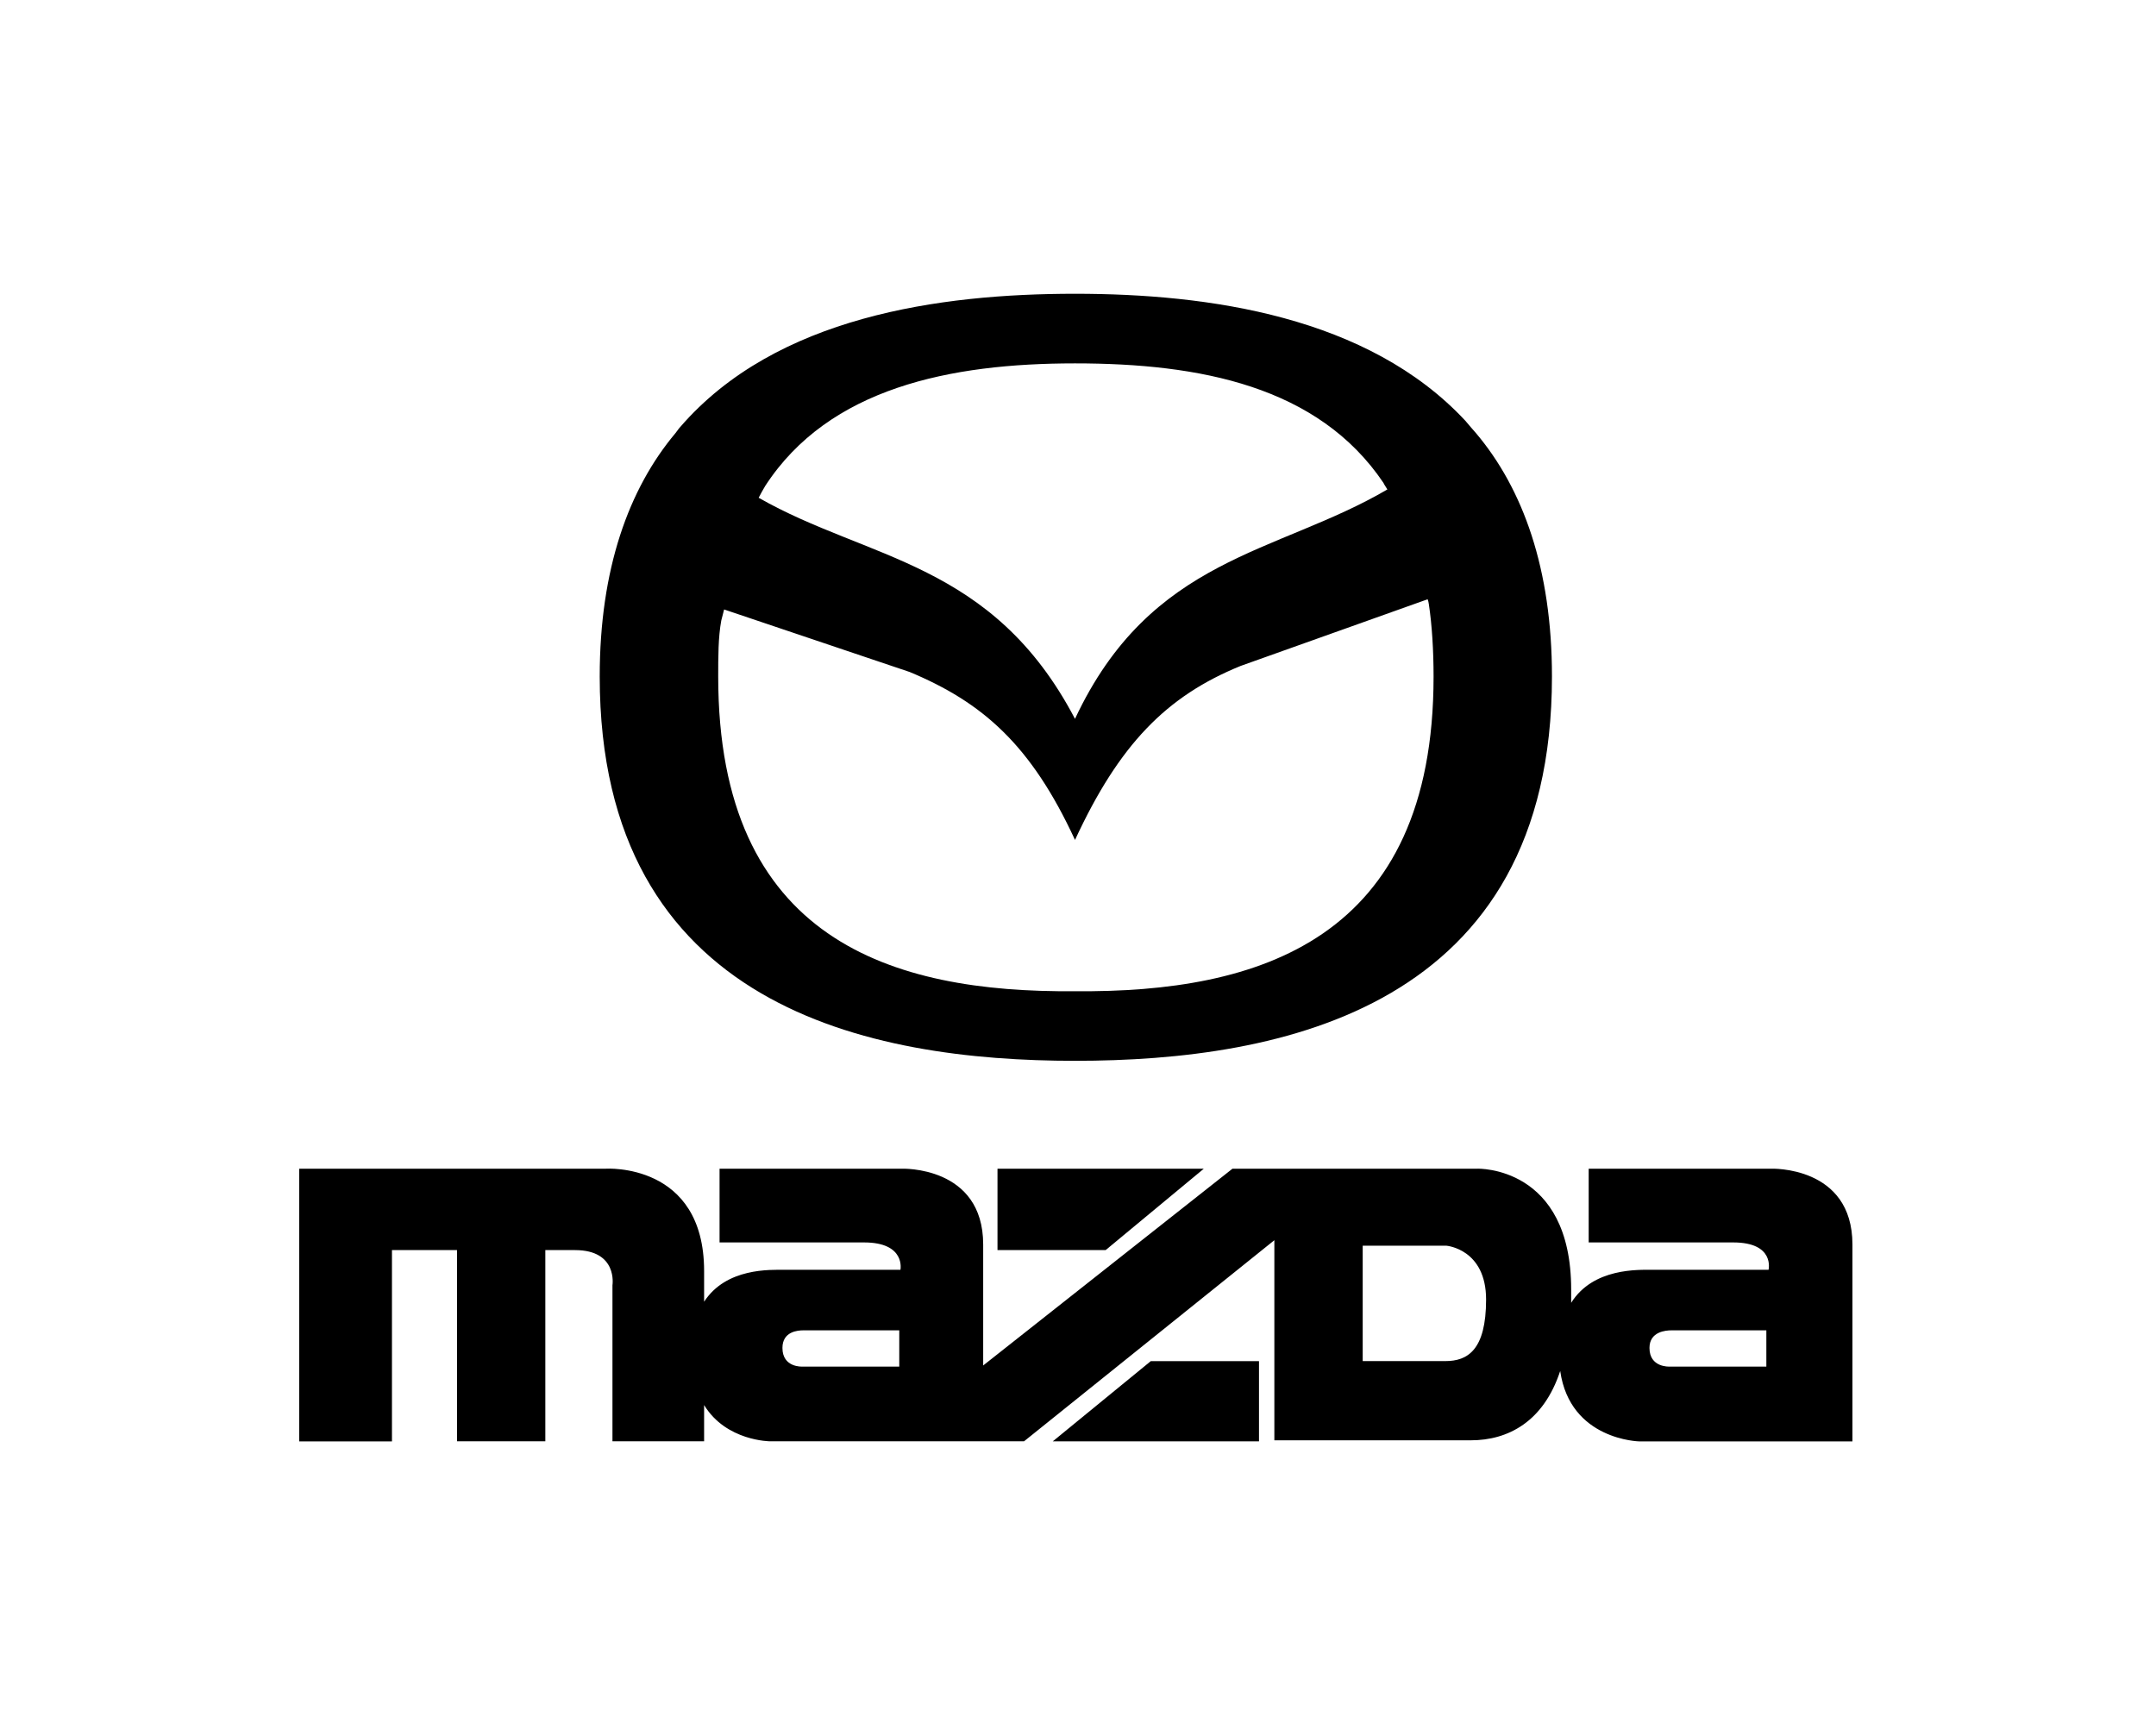
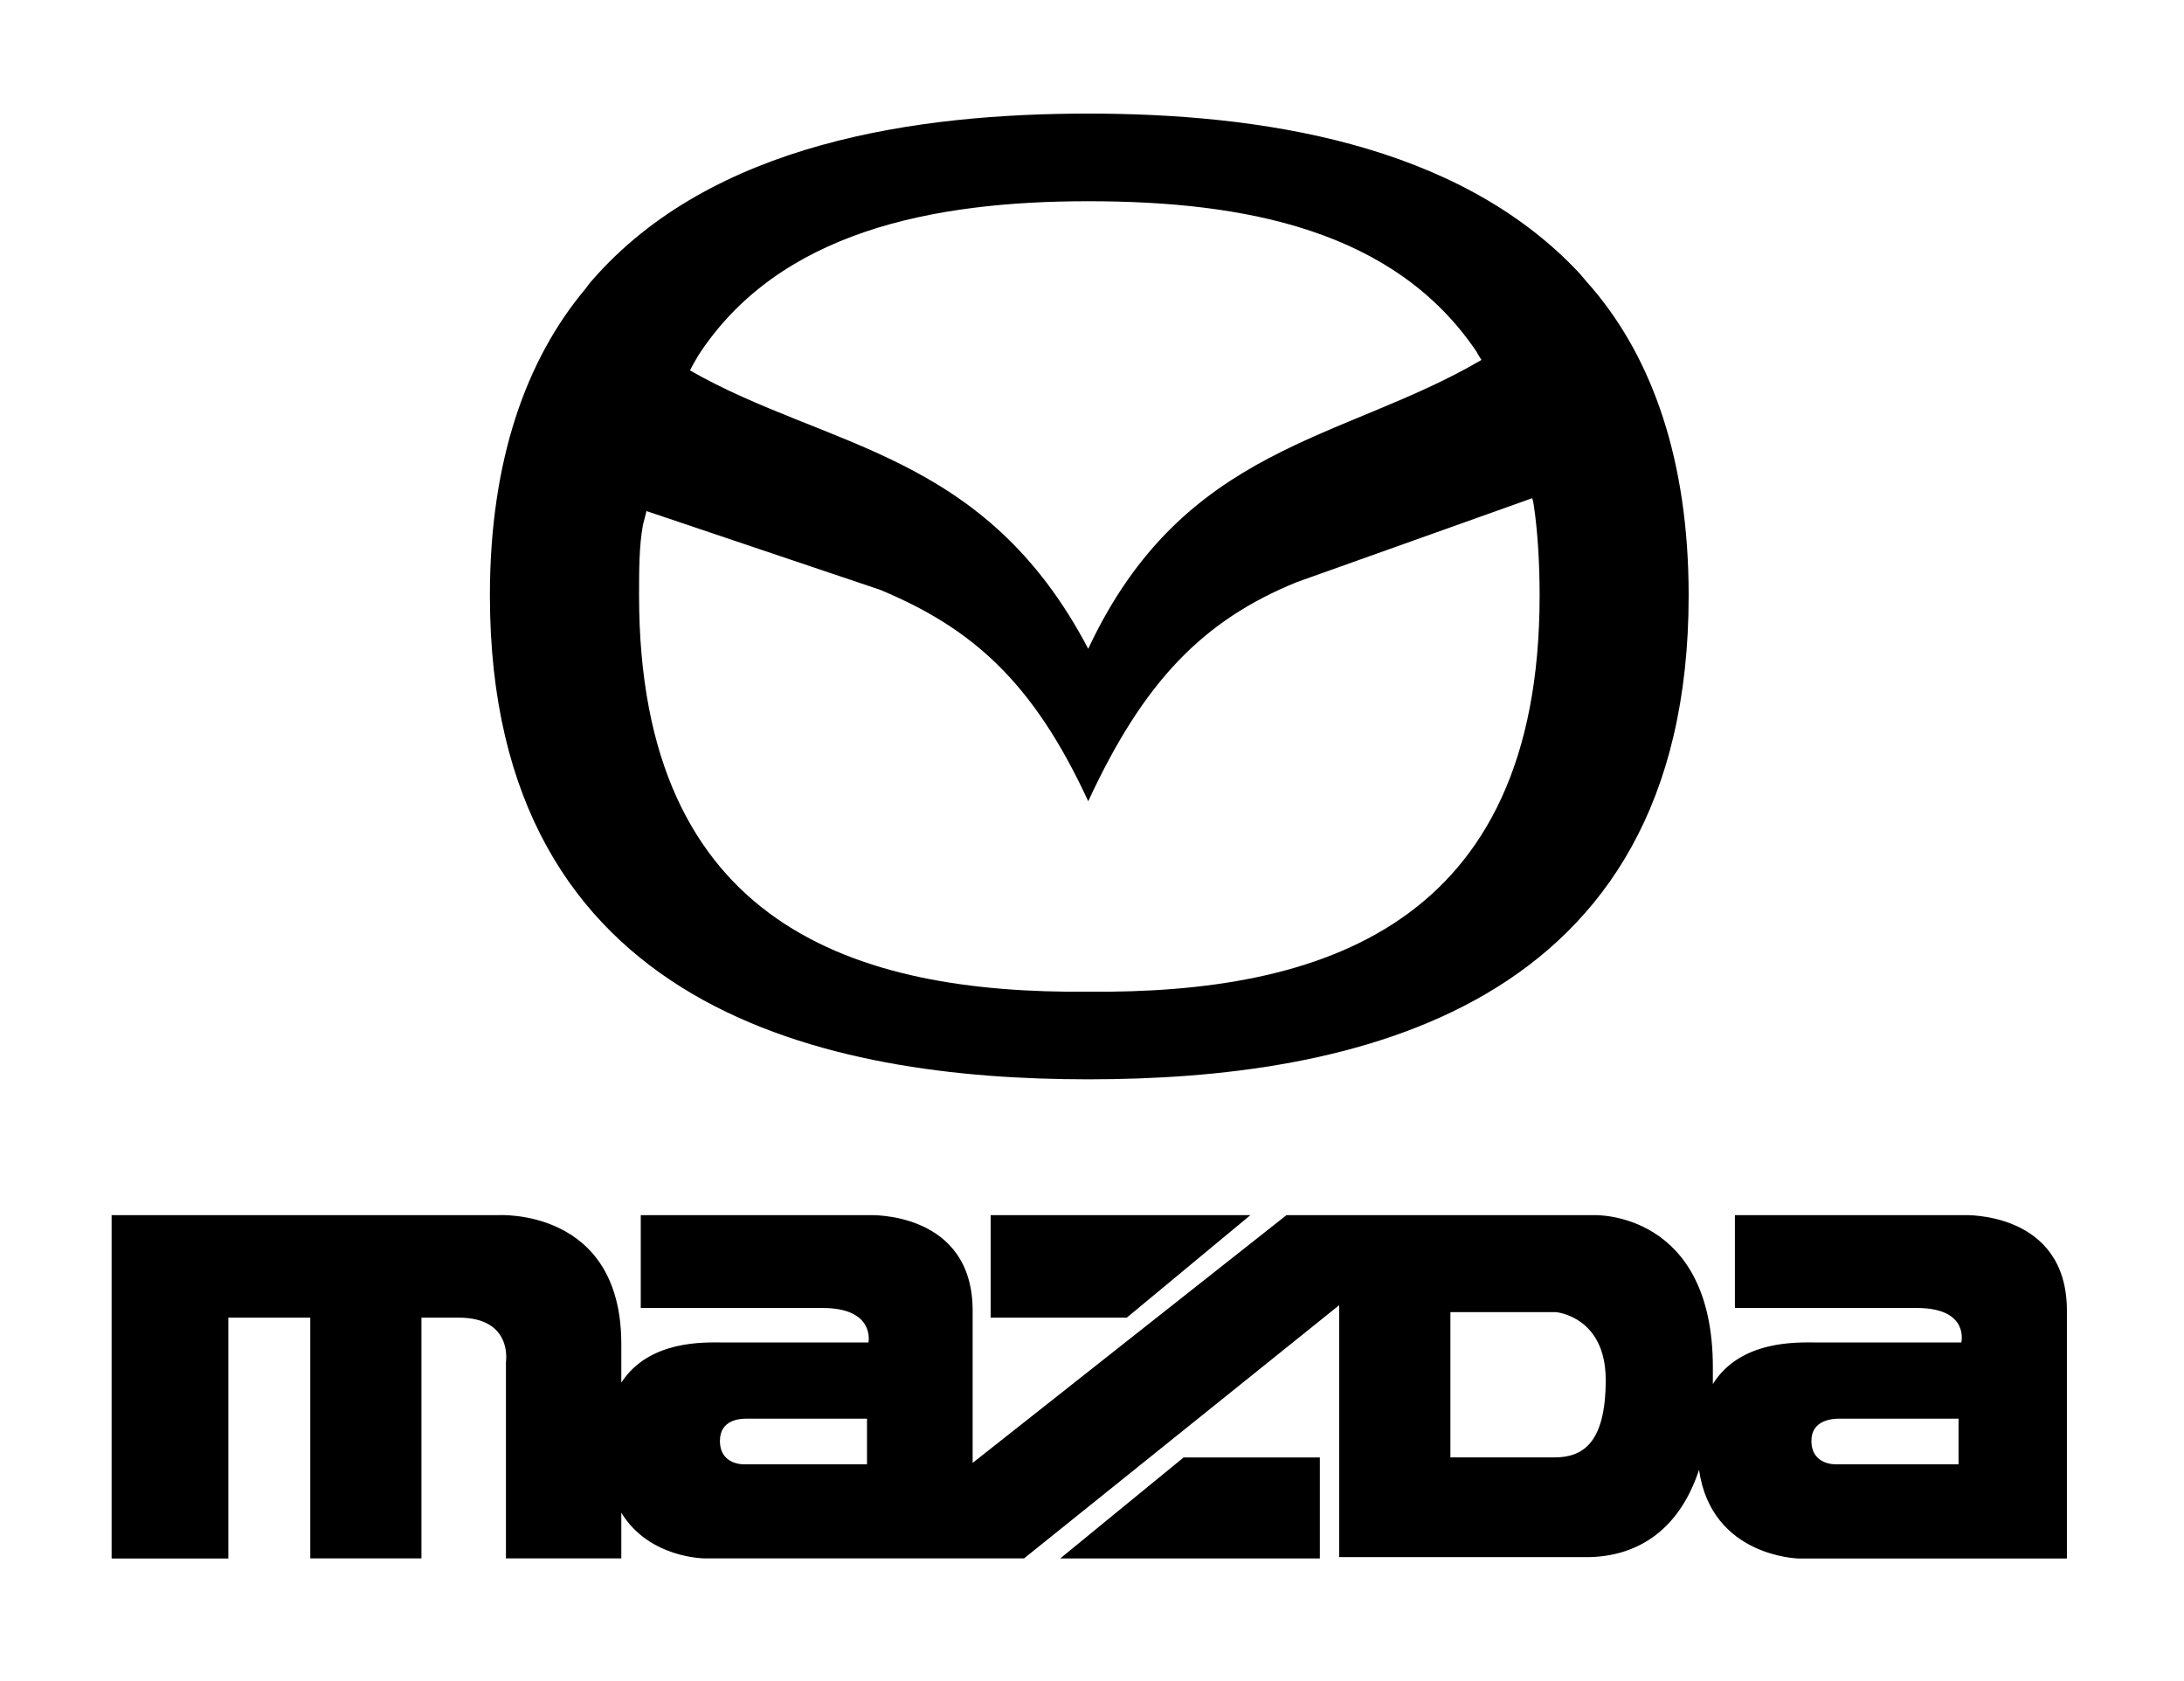
- <svg xmlns="http://www.w3.org/2000/svg" version="1.1" id="Layer_1" x="0px" y="0px" width="248.5px" height="200px" viewBox="0 0 248.5 200" enable-background="new 0 0 248.5 200" xml:space="preserve">
+ <svg xmlns="http://www.w3.org/2000/svg" id="Layer_1" version="1.1" viewBox="0 0 199.961 153.888">
+   <path d="M144.631,25.04c-11.218-12.039-29.566-14.641-44.996-14.641-15.561,0-34.47,2.602-45.493,15.346-.205.217-.349.456-.543.699-5.408,6.439-8.745,15.684-8.745,28.067,0,38.194,31.156,44.298,54.781,44.298,23.823,0,54.974-6.104,54.974-44.298,0-12.383-3.328-21.628-8.77-28.067-.41-.467-.821-.936-1.207-1.404M63.932,32.543c7.362-11.323,21.371-14.121,35.702-14.121s28.028,2.62,35.549,13.767c.126.268.316.517.455.763-12.734,7.464-27.242,7.731-36.004,26.443-9.52-18.16-23.864-18.286-36.46-25.483.227-.462.492-.906.758-1.368M99.635,90.788c-21.164.188-41.124-5.919-41.124-36.276,0-2.266,0-4.529.353-6.452.114-.423.21-.847.327-1.273,7.132,2.395,14.249,4.8,21.391,7.207,8.376,3.495,13.985,8.375,19.053,19.357,5.084-10.982,10.514-16.566,19.09-20.056,7.196-2.565,14.375-5.129,21.555-7.685.069.164.103.349.135.549.37,2.426.548,5.4.548,8.367,0,30.343-20.133,36.449-41.327,36.262" />
  <g>
-     <path d="M168.9,48.501c-11.218-12.039-29.566-14.641-44.996-14.641c-15.562,0-34.47,2.602-45.493,15.346   c-0.205,0.217-0.349,0.456-0.543,0.699c-5.408,6.439-8.745,15.685-8.745,28.067c0,38.194,31.156,44.298,54.781,44.298   c23.823,0,54.974-6.104,54.974-44.298c0-12.383-3.328-21.628-8.771-28.067C169.697,49.438,169.286,48.969,168.9,48.501    M88.202,56.004c7.362-11.323,21.371-14.121,35.702-14.121c14.379,0,28.028,2.62,35.549,13.767   c0.126,0.268,0.316,0.517,0.455,0.763c-12.734,7.464-27.242,7.731-36.004,26.443c-9.52-18.16-23.864-18.286-36.46-25.483   C87.671,56.91,87.937,56.466,88.202,56.004 M123.904,114.249c-21.164,0.188-41.124-5.919-41.124-36.276   c0-2.266,0-4.529,0.354-6.452c0.114-0.423,0.21-0.847,0.327-1.273c7.132,2.395,14.249,4.8,21.391,7.207   c8.376,3.495,13.985,8.375,19.053,19.357c5.084-10.982,10.514-16.566,19.09-20.056c7.196-2.564,14.375-5.129,21.555-7.685   c0.069,0.164,0.103,0.349,0.135,0.549c0.37,2.426,0.548,5.4,0.548,8.367C165.231,108.33,145.099,114.437,123.904,114.249" />
-     <g>
-       <polygon points="127.435,144.087 138.752,134.704 114.971,134.704 114.971,144.087   " />
-       <path d="M204.112,134.704h-21v8.499h16.655c4.841,0,4.075,3.155,4.075,3.155h-13.347c-1.647,0-6.864-0.246-9.402,3.805v-1.518    c0-14.313-10.819-13.941-10.819-13.941h-28.219l-28.733,22.681V143.45c0-9.118-9.414-8.746-9.414-8.746H82.936v8.499h16.651    c4.84,0,4.197,3.155,4.197,3.155H90.436c-1.646,0-6.735-0.246-9.28,3.679v-3.536c0-12.539-11.333-11.797-11.333-11.797H34.488    v31.435h10.689v-22.052h7.5v22.04h10.178v-22.04h3.418c4.967,0,4.319,4.049,4.319,4.049v17.991h10.563v-4.181    c2.545,4.181,7.635,4.181,7.635,4.181h29.239l28.853-23.18v23.064h22.638c4.325,0,8.386-2.158,10.309-7.99    c1.143,7.99,9.14,8.117,9.14,8.117h24.543V143.45C213.511,134.332,204.112,134.704,204.112,134.704 M103.648,157.514H92.455    c0,0-2.271,0.127-2.271-2.15c0-1.898,1.773-2.029,2.407-2.029h11.058V157.514z M166.6,156.88h-9.535v-13.298h9.658    c0,0,4.563,0.373,4.563,6.206C171.285,155.617,169.15,156.88,166.6,156.88 M203.589,157.514h-11.177c0,0-2.294,0.127-2.294-2.15    c0-1.898,1.902-2.029,2.535-2.029h10.936V157.514z" />
-       <polygon points="121.341,166.13 145.111,166.13 145.111,156.887 132.636,156.887   " />
-     </g>
+     <polygon points="103.165 120.626 114.482 111.243 90.701 111.243 90.701 120.626 103.165 120.626" />
+     <path d="M179.843,111.243h-21v8.499h16.655c4.841,0,4.075,3.155,4.075,3.155h-13.347c-1.648,0-6.864-.246-9.402,3.805v-1.518c0-14.314-10.819-13.941-10.819-13.941h-28.219l-28.733,22.681v-13.935c0-9.118-9.414-8.746-9.414-8.746h-20.973v8.499h16.651c4.84,0,4.197,3.155,4.197,3.155h-13.349c-1.645,0-6.735-.246-9.28,3.679v-3.536c0-12.539-11.333-11.797-11.333-11.797H10.219v31.435h10.689v-22.052h7.5v22.04h10.178v-22.04h3.418c4.967,0,4.319,4.049,4.319,4.049v17.991h10.562v-4.181c2.545,4.181,7.635,4.181,7.635,4.181h29.239l28.852-23.18v23.064h22.638c4.325,0,8.386-2.158,10.309-7.99,1.143,7.99,9.14,8.117,9.14,8.117h24.543v-22.689c0-9.118-9.398-8.746-9.398-8.746M79.379,134.053h-11.193s-2.271.127-2.271-2.15c0-1.899,1.773-2.029,2.407-2.029h11.058v4.18ZM142.33,133.419h-9.535v-13.298h9.658s4.562.373,4.562,6.206-2.135,7.092-4.686,7.092M179.319,134.053h-11.177s-2.294.127-2.294-2.15c0-1.899,1.902-2.029,2.535-2.029h10.936v4.18Z" />
+     <polygon points="97.071 142.669 120.842 142.669 120.842 133.426 108.366 133.426 97.071 142.669" />
  </g>
</svg>
